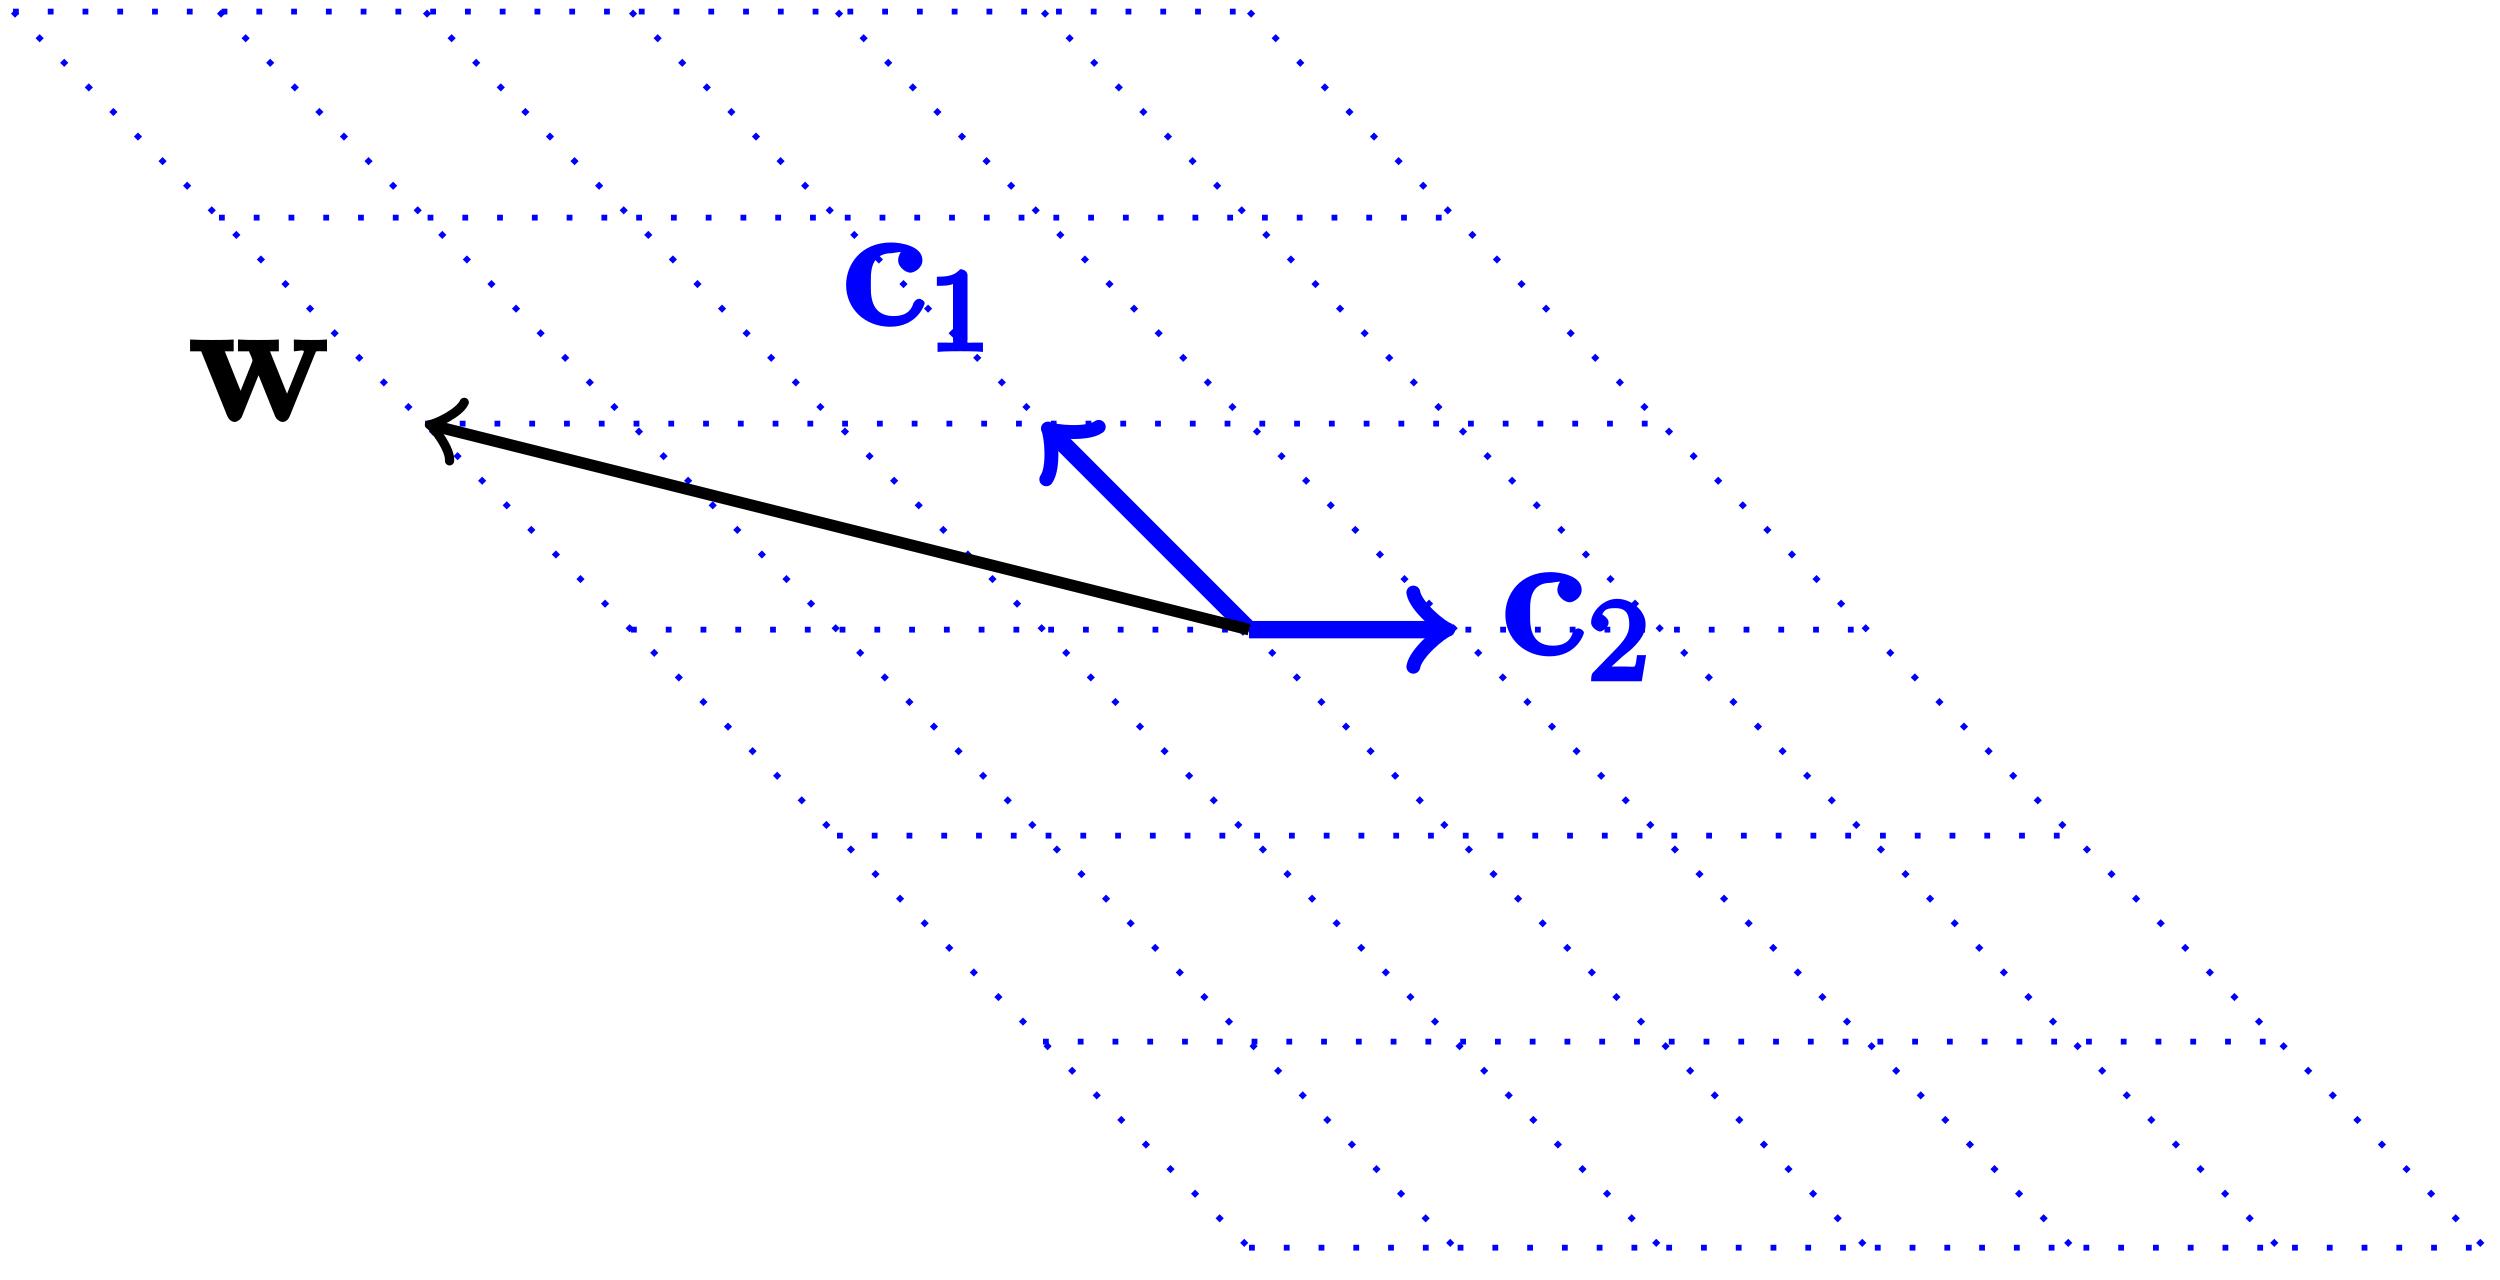
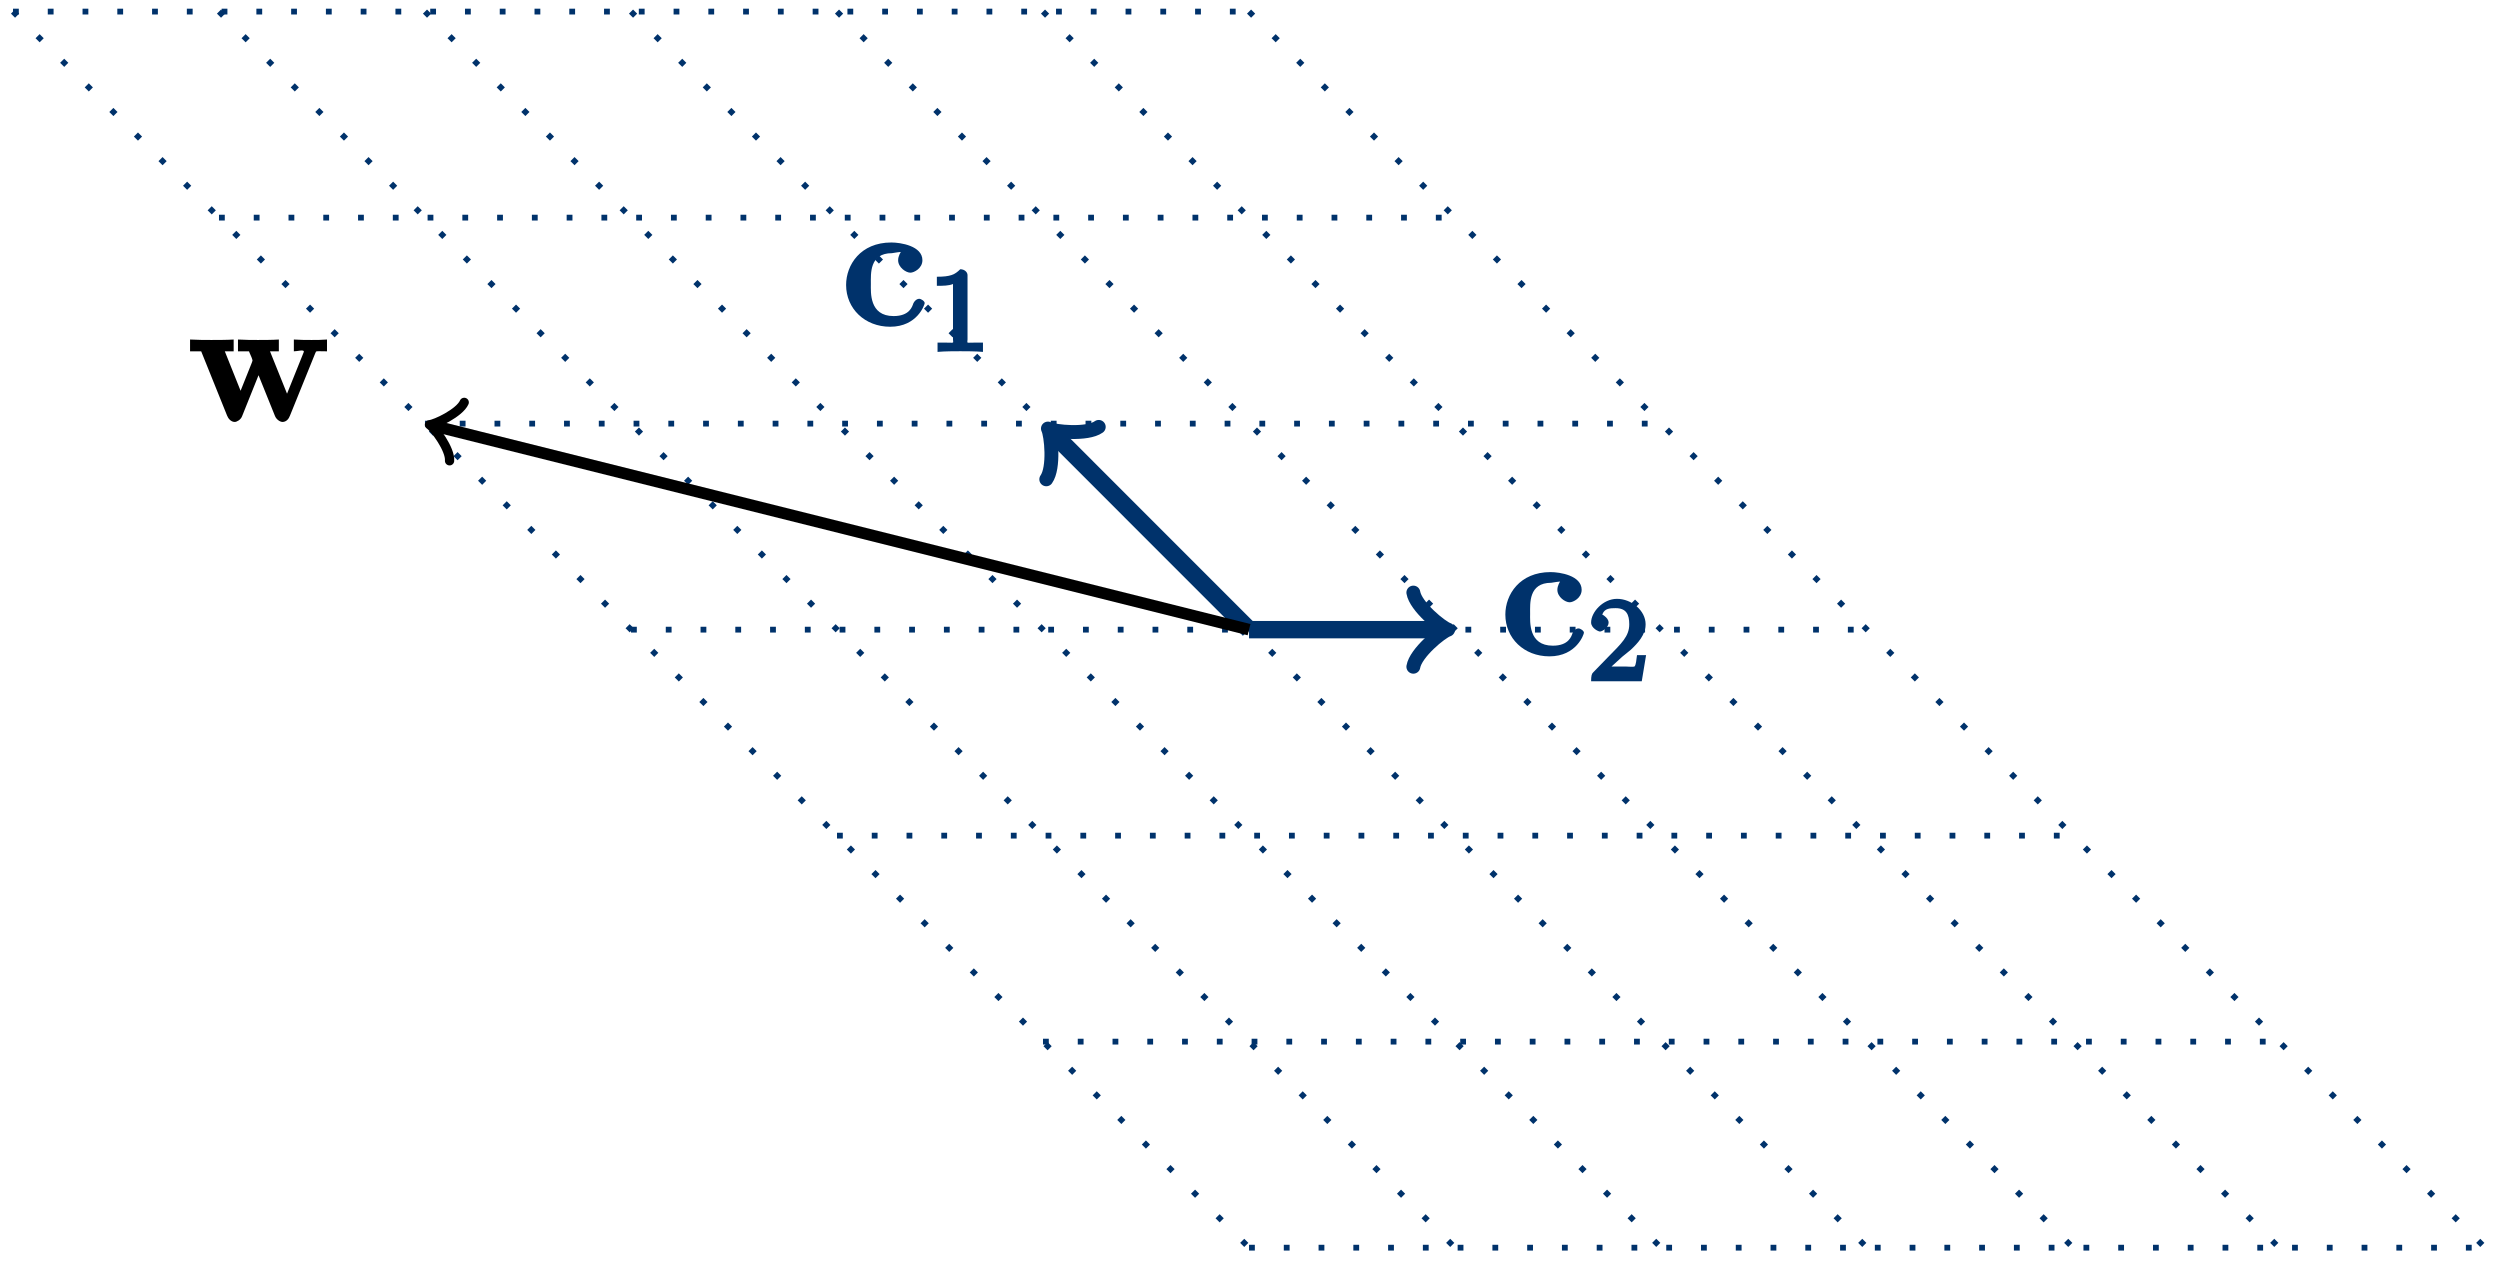
<svg xmlns="http://www.w3.org/2000/svg" xmlns:xlink="http://www.w3.org/1999/xlink" width="172pt" height="88pt" viewBox="0 0 172 88" version="1.1">
  <defs>
    <g>
      <symbol overflow="visible" id="glyph0-0">
        <path style="stroke:none;" d="" />
      </symbol>
      <symbol overflow="visible" id="glyph0-1">
        <path style="stroke:none;" d="M 5.719 -1.547 C 5.719 -1.688 5.469 -1.844 5.344 -1.844 C 5.156 -1.844 5 -1.672 4.938 -1.531 C 4.859 -1.297 4.672 -0.656 3.578 -0.656 C 1.891 -0.656 2.016 -2.312 2.016 -2.859 C 2.016 -3.562 1.906 -4.984 3.469 -4.984 C 3.547 -4.984 4.109 -5.109 4.109 -5.047 C 4.109 -5.031 4.141 -5.125 4.109 -5.109 C 4.078 -5.078 3.891 -4.797 3.891 -4.5 C 3.891 -4 4.438 -3.641 4.734 -3.641 C 4.984 -3.641 5.562 -3.938 5.562 -4.5 C 5.562 -5.484 4.062 -5.719 3.422 -5.719 C 1.297 -5.719 0.312 -4.172 0.312 -2.797 C 0.312 -1.172 1.594 0.078 3.344 0.078 C 5.219 0.078 5.719 -1.453 5.719 -1.547 Z M 5.719 -1.547 " />
      </symbol>
      <symbol overflow="visible" id="glyph0-2">
        <path style="stroke:none;" d="M 8.734 -4.656 C 8.828 -4.859 8.719 -4.797 9.547 -4.797 L 9.547 -5.609 C 9.078 -5.578 8.922 -5.578 8.484 -5.578 C 8 -5.578 7.844 -5.578 7.266 -5.609 L 7.266 -4.797 C 7.516 -4.797 7.953 -4.938 7.953 -4.781 C 7.953 -4.766 7.953 -4.75 7.906 -4.641 L 6.656 -1.531 L 6.938 -1.531 L 5.625 -4.797 L 6.234 -4.797 L 6.234 -5.609 C 5.828 -5.578 5.109 -5.578 4.797 -5.578 C 4.188 -5.578 4.156 -5.578 3.422 -5.609 L 3.422 -4.797 L 4.188 -4.797 C 4.156 -4.844 4.219 -4.688 4.359 -4.375 C 4.344 -4.406 4.422 -4.219 4.422 -4.156 C 4.422 -4.141 4.391 -4.047 4.375 -4.016 L 3.469 -1.75 L 3.734 -1.75 L 2.516 -4.797 L 3.125 -4.797 L 3.125 -5.609 C 2.719 -5.578 1.906 -5.578 1.594 -5.578 C 1.203 -5.578 0.641 -5.578 0.125 -5.609 L 0.125 -4.797 L 0.891 -4.797 L 2.672 -0.375 C 2.75 -0.172 2.938 0.062 3.203 0.062 C 3.328 0.062 3.609 -0.078 3.703 -0.328 L 4.969 -3.484 L 4.703 -3.484 L 5.969 -0.344 C 6.078 -0.078 6.344 0.062 6.484 0.062 C 6.75 0.062 6.922 -0.156 7 -0.375 Z M 8.734 -4.656 " />
      </symbol>
      <symbol overflow="visible" id="glyph1-0">
        <path style="stroke:none;" d="" />
      </symbol>
      <symbol overflow="visible" id="glyph1-1">
        <path style="stroke:none;" d="M 2.375 -1.688 C 2.5 -1.797 2.844 -2.062 2.969 -2.172 C 3.453 -2.625 3.984 -3.203 3.984 -3.922 C 3.984 -4.875 3 -5.672 2.016 -5.672 C 1.047 -5.672 0.234 -4.75 0.234 -4.047 C 0.234 -3.656 0.734 -3.422 0.844 -3.422 C 1.016 -3.422 1.438 -3.719 1.438 -4.031 C 1.438 -4.438 0.859 -4.625 1.016 -4.625 C 1.172 -5.016 1.531 -5.031 1.922 -5.031 C 2.656 -5.031 2.859 -4.594 2.859 -3.922 C 2.859 -3.094 2.328 -2.609 1.391 -1.656 L 0.375 -0.609 C 0.281 -0.531 0.234 -0.375 0.234 0 L 3.719 0 L 4.016 -1.797 L 3.391 -1.797 C 3.344 -1.453 3.328 -1.172 3.234 -1.031 C 3.188 -0.969 2.719 -1.016 2.594 -1.016 L 1.172 -1.016 L 1.297 -0.703 Z M 2.375 -1.688 " />
      </symbol>
      <symbol overflow="visible" id="glyph1-2">
        <path style="stroke:none;" d="M 2.688 -5.266 C 2.688 -5.469 2.484 -5.672 2.188 -5.672 C 1.812 -5.297 1.516 -5.156 0.578 -5.156 L 0.578 -4.531 C 0.984 -4.531 1.406 -4.531 1.688 -4.656 L 1.688 -0.844 C 1.688 -0.547 1.844 -0.625 1.094 -0.625 L 0.625 -0.625 L 0.625 0.016 C 1.141 -0.031 1.828 -0.031 2.188 -0.031 C 2.547 -0.031 3.234 -0.031 3.75 0.016 L 3.75 -0.625 L 3.281 -0.625 C 2.531 -0.625 2.688 -0.547 2.688 -0.844 Z M 2.688 -5.266 " />
      </symbol>
    </g>
  </defs>
  <g id="surface1">
-     <path style="fill:none;stroke-width:0.399;stroke-linecap:butt;stroke-linejoin:miter;stroke:rgb(0%,0%,100%);stroke-opacity:1;stroke-dasharray:0.399,1.993;stroke-miterlimit:10;" d="M -85.038 42.522 L 0.001 -42.521 " transform="matrix(1,0,0,-1,85.933,43.319)" />
-     <path style="fill:none;stroke-width:0.399;stroke-linecap:butt;stroke-linejoin:miter;stroke:rgb(0%,0%,100%);stroke-opacity:1;stroke-dasharray:0.399,1.993;stroke-miterlimit:10;" d="M -70.867 42.522 L 14.172 -42.521 " transform="matrix(1,0,0,-1,85.933,43.319)" />
-     <path style="fill:none;stroke-width:0.399;stroke-linecap:butt;stroke-linejoin:miter;stroke:rgb(0%,0%,100%);stroke-opacity:1;stroke-dasharray:0.399,1.993;stroke-miterlimit:10;" d="M -56.695 42.522 L 28.348 -42.521 " transform="matrix(1,0,0,-1,85.933,43.319)" />
-     <path style="fill:none;stroke-width:0.399;stroke-linecap:butt;stroke-linejoin:miter;stroke:rgb(0%,0%,100%);stroke-opacity:1;stroke-dasharray:0.399,1.993;stroke-miterlimit:10;" d="M -42.519 42.522 L 42.52 -42.521 " transform="matrix(1,0,0,-1,85.933,43.319)" />
-     <path style="fill:none;stroke-width:0.399;stroke-linecap:butt;stroke-linejoin:miter;stroke:rgb(0%,0%,100%);stroke-opacity:1;stroke-dasharray:0.399,1.993;stroke-miterlimit:10;" d="M -28.347 42.522 L 56.692 -42.521 " transform="matrix(1,0,0,-1,85.933,43.319)" />
-     <path style="fill:none;stroke-width:0.399;stroke-linecap:butt;stroke-linejoin:miter;stroke:rgb(0%,0%,100%);stroke-opacity:1;stroke-dasharray:0.399,1.993;stroke-miterlimit:10;" d="M -14.175 42.522 L 70.868 -42.521 " transform="matrix(1,0,0,-1,85.933,43.319)" />
-     <path style="fill:none;stroke-width:0.399;stroke-linecap:butt;stroke-linejoin:miter;stroke:rgb(0%,0%,100%);stroke-opacity:1;stroke-dasharray:0.399,1.993;stroke-miterlimit:10;" d="M 0.001 42.522 L 85.04 -42.521 " transform="matrix(1,0,0,-1,85.933,43.319)" />
-     <path style="fill:none;stroke-width:0.399;stroke-linecap:butt;stroke-linejoin:miter;stroke:rgb(0%,0%,100%);stroke-opacity:1;stroke-dasharray:0.399,1.993;stroke-miterlimit:10;" d="M -85.038 42.522 L 0.001 42.522 " transform="matrix(1,0,0,-1,85.933,43.319)" />
-     <path style="fill:none;stroke-width:0.399;stroke-linecap:butt;stroke-linejoin:miter;stroke:rgb(0%,0%,100%);stroke-opacity:1;stroke-dasharray:0.399,1.993;stroke-miterlimit:10;" d="M -70.867 28.346 L 14.172 28.346 " transform="matrix(1,0,0,-1,85.933,43.319)" />
-     <path style="fill:none;stroke-width:0.399;stroke-linecap:butt;stroke-linejoin:miter;stroke:rgb(0%,0%,100%);stroke-opacity:1;stroke-dasharray:0.399,1.993;stroke-miterlimit:10;" d="M -56.695 14.174 L 28.348 14.174 " transform="matrix(1,0,0,-1,85.933,43.319)" />
-     <path style="fill:none;stroke-width:0.399;stroke-linecap:butt;stroke-linejoin:miter;stroke:rgb(0%,0%,100%);stroke-opacity:1;stroke-dasharray:0.399,1.993;stroke-miterlimit:10;" d="M -42.519 -0.001 L 42.52 -0.001 " transform="matrix(1,0,0,-1,85.933,43.319)" />
-     <path style="fill:none;stroke-width:0.399;stroke-linecap:butt;stroke-linejoin:miter;stroke:rgb(0%,0%,100%);stroke-opacity:1;stroke-dasharray:0.399,1.993;stroke-miterlimit:10;" d="M -28.347 -14.173 L 56.692 -14.173 " transform="matrix(1,0,0,-1,85.933,43.319)" />
-     <path style="fill:none;stroke-width:0.399;stroke-linecap:butt;stroke-linejoin:miter;stroke:rgb(0%,0%,100%);stroke-opacity:1;stroke-dasharray:0.399,1.993;stroke-miterlimit:10;" d="M -14.175 -28.345 L 70.868 -28.345 " transform="matrix(1,0,0,-1,85.933,43.319)" />
-     <path style="fill:none;stroke-width:0.399;stroke-linecap:butt;stroke-linejoin:miter;stroke:rgb(0%,0%,100%);stroke-opacity:1;stroke-dasharray:0.399,1.993;stroke-miterlimit:10;" d="M 0.001 -42.521 L 85.04 -42.521 " transform="matrix(1,0,0,-1,85.933,43.319)" />
-     <path style="fill:none;stroke-width:1.196;stroke-linecap:butt;stroke-linejoin:miter;stroke:rgb(0%,0%,100%);stroke-opacity:1;stroke-miterlimit:10;" d="M 0.001 -0.001 L 13.215 -0.001 " transform="matrix(1,0,0,-1,85.933,43.319)" />
-     <path style="fill:none;stroke-width:0.956;stroke-linecap:round;stroke-linejoin:round;stroke:rgb(0%,0%,100%);stroke-opacity:1;stroke-miterlimit:10;" d="M -1.912 2.549 C -1.752 1.592 -0.002 0.159 0.479 -0.001 C -0.002 -0.158 -1.752 -1.595 -1.912 -2.552 " transform="matrix(1,0,0,-1,99.14998,43.319)" />
-     <g style="fill:rgb(0%,0%,100%);fill-opacity:1;">
+     <path style="fill:none;stroke-width:0.399;stroke-linecap:butt;stroke-linejoin:miter;stroke:rgb(0%,19.6%,42%);stroke-opacity:1;stroke-dasharray:0.399,1.993;stroke-miterlimit:10;" d="M -85.038 42.522 L 0.001 -42.521 " transform="matrix(1,0,0,-1,85.933,43.319)" />
+     <path style="fill:none;stroke-width:0.399;stroke-linecap:butt;stroke-linejoin:miter;stroke:rgb(0%,19.6%,42%);stroke-opacity:1;stroke-dasharray:0.399,1.993;stroke-miterlimit:10;" d="M -70.867 42.522 L 14.172 -42.521 " transform="matrix(1,0,0,-1,85.933,43.319)" />
+     <path style="fill:none;stroke-width:0.399;stroke-linecap:butt;stroke-linejoin:miter;stroke:rgb(0%,19.6%,42%);stroke-opacity:1;stroke-dasharray:0.399,1.993;stroke-miterlimit:10;" d="M -56.695 42.522 L 28.348 -42.521 " transform="matrix(1,0,0,-1,85.933,43.319)" />
+     <path style="fill:none;stroke-width:0.399;stroke-linecap:butt;stroke-linejoin:miter;stroke:rgb(0%,19.6%,42%);stroke-opacity:1;stroke-dasharray:0.399,1.993;stroke-miterlimit:10;" d="M -42.519 42.522 L 42.52 -42.521 " transform="matrix(1,0,0,-1,85.933,43.319)" />
+     <path style="fill:none;stroke-width:0.399;stroke-linecap:butt;stroke-linejoin:miter;stroke:rgb(0%,19.6%,42%);stroke-opacity:1;stroke-dasharray:0.399,1.993;stroke-miterlimit:10;" d="M -28.347 42.522 L 56.692 -42.521 " transform="matrix(1,0,0,-1,85.933,43.319)" />
+     <path style="fill:none;stroke-width:0.399;stroke-linecap:butt;stroke-linejoin:miter;stroke:rgb(0%,19.6%,42%);stroke-opacity:1;stroke-dasharray:0.399,1.993;stroke-miterlimit:10;" d="M -14.175 42.522 L 70.868 -42.521 " transform="matrix(1,0,0,-1,85.933,43.319)" />
+     <path style="fill:none;stroke-width:0.399;stroke-linecap:butt;stroke-linejoin:miter;stroke:rgb(0%,19.6%,42%);stroke-opacity:1;stroke-dasharray:0.399,1.993;stroke-miterlimit:10;" d="M 0.001 42.522 L 85.04 -42.521 " transform="matrix(1,0,0,-1,85.933,43.319)" />
+     <path style="fill:none;stroke-width:0.399;stroke-linecap:butt;stroke-linejoin:miter;stroke:rgb(0%,19.6%,42%);stroke-opacity:1;stroke-dasharray:0.399,1.993;stroke-miterlimit:10;" d="M -85.038 42.522 L 0.001 42.522 " transform="matrix(1,0,0,-1,85.933,43.319)" />
+     <path style="fill:none;stroke-width:0.399;stroke-linecap:butt;stroke-linejoin:miter;stroke:rgb(0%,19.6%,42%);stroke-opacity:1;stroke-dasharray:0.399,1.993;stroke-miterlimit:10;" d="M -70.867 28.346 L 14.172 28.346 " transform="matrix(1,0,0,-1,85.933,43.319)" />
+     <path style="fill:none;stroke-width:0.399;stroke-linecap:butt;stroke-linejoin:miter;stroke:rgb(0%,19.6%,42%);stroke-opacity:1;stroke-dasharray:0.399,1.993;stroke-miterlimit:10;" d="M -56.695 14.174 L 28.348 14.174 " transform="matrix(1,0,0,-1,85.933,43.319)" />
+     <path style="fill:none;stroke-width:0.399;stroke-linecap:butt;stroke-linejoin:miter;stroke:rgb(0%,19.6%,42%);stroke-opacity:1;stroke-dasharray:0.399,1.993;stroke-miterlimit:10;" d="M -42.519 -0.001 L 42.52 -0.001 " transform="matrix(1,0,0,-1,85.933,43.319)" />
+     <path style="fill:none;stroke-width:0.399;stroke-linecap:butt;stroke-linejoin:miter;stroke:rgb(0%,19.6%,42%);stroke-opacity:1;stroke-dasharray:0.399,1.993;stroke-miterlimit:10;" d="M -28.347 -14.173 L 56.692 -14.173 " transform="matrix(1,0,0,-1,85.933,43.319)" />
+     <path style="fill:none;stroke-width:0.399;stroke-linecap:butt;stroke-linejoin:miter;stroke:rgb(0%,19.6%,42%);stroke-opacity:1;stroke-dasharray:0.399,1.993;stroke-miterlimit:10;" d="M -14.175 -28.345 L 70.868 -28.345 " transform="matrix(1,0,0,-1,85.933,43.319)" />
+     <path style="fill:none;stroke-width:0.399;stroke-linecap:butt;stroke-linejoin:miter;stroke:rgb(0%,19.6%,42%);stroke-opacity:1;stroke-dasharray:0.399,1.993;stroke-miterlimit:10;" d="M 0.001 -42.521 L 85.04 -42.521 " transform="matrix(1,0,0,-1,85.933,43.319)" />
+     <path style="fill:none;stroke-width:1.196;stroke-linecap:butt;stroke-linejoin:miter;stroke:rgb(0%,19.6%,42%);stroke-opacity:1;stroke-miterlimit:10;" d="M 0.001 -0.001 L 13.215 -0.001 " transform="matrix(1,0,0,-1,85.933,43.319)" />
+     <path style="fill:none;stroke-width:0.956;stroke-linecap:round;stroke-linejoin:round;stroke:rgb(0%,19.6%,42%);stroke-opacity:1;stroke-miterlimit:10;" d="M -1.912 2.549 C -1.752 1.592 -0.002 0.159 0.479 -0.001 C -0.002 -0.158 -1.752 -1.595 -1.912 -2.552 " transform="matrix(1,0,0,-1,99.14998,43.319)" />
+     <g style="fill:rgb(0%,19.608%,41.962%);fill-opacity:1;">
      <use xlink:href="#glyph0-1" x="103.256" y="45.079" />
    </g>
-     <g style="fill:rgb(0%,0%,100%);fill-opacity:1;">
+     <g style="fill:rgb(0%,19.608%,41.962%);fill-opacity:1;">
      <use xlink:href="#glyph1-1" x="109.234" y="46.872" />
    </g>
-     <path style="fill:none;stroke-width:1.196;stroke-linecap:butt;stroke-linejoin:miter;stroke:rgb(0%,0%,100%);stroke-opacity:1;stroke-miterlimit:10;" d="M 0.001 -0.001 L -13.495 13.499 " transform="matrix(1,0,0,-1,85.933,43.319)" />
-     <path style="fill:none;stroke-width:0.956;stroke-linecap:round;stroke-linejoin:round;stroke:rgb(0%,0%,100%);stroke-opacity:1;stroke-miterlimit:10;" d="M -1.911 2.55 C -1.751 1.594 0 0.158 0.478 0.001 C -0 -0.157 -1.754 -1.596 -1.914 -2.552 " transform="matrix(-0.70712,-0.7071,-0.7071,0.70712,72.43591,29.8219)" />
-     <g style="fill:rgb(0%,0%,100%);fill-opacity:1;">
+     <path style="fill:none;stroke-width:1.196;stroke-linecap:butt;stroke-linejoin:miter;stroke:rgb(0%,19.6%,42%);stroke-opacity:1;stroke-miterlimit:10;" d="M 0.001 -0.001 L -13.495 13.499 " transform="matrix(1,0,0,-1,85.933,43.319)" />
+     <path style="fill:none;stroke-width:0.956;stroke-linecap:round;stroke-linejoin:round;stroke:rgb(0%,19.6%,42%);stroke-opacity:1;stroke-miterlimit:10;" d="M -1.911 2.55 C -1.751 1.594 0 0.158 0.478 0.001 C -0 -0.157 -1.754 -1.596 -1.914 -2.552 " transform="matrix(-0.70712,-0.7071,-0.7071,0.70712,72.43591,29.8219)" />
+     <g style="fill:rgb(0%,19.608%,41.962%);fill-opacity:1;">
      <use xlink:href="#glyph0-1" x="57.9" y="22.402" />
    </g>
-     <g style="fill:rgb(0%,0%,100%);fill-opacity:1;">
+     <g style="fill:rgb(0%,19.608%,41.962%);fill-opacity:1;">
      <use xlink:href="#glyph1-2" x="63.878" y="24.195" />
    </g>
    <path style="fill:none;stroke-width:0.797;stroke-linecap:butt;stroke-linejoin:miter;stroke:rgb(0%,0%,0%);stroke-opacity:1;stroke-miterlimit:10;" d="M 0.001 -0.001 L -56.007 14.003 " transform="matrix(1,0,0,-1,85.933,43.319)" />
    <path style="fill:none;stroke-width:0.638;stroke-linecap:round;stroke-linejoin:round;stroke:rgb(0%,0%,0%);stroke-opacity:1;stroke-miterlimit:10;" d="M -1.553 2.071 C -1.423 1.294 0 0.128 0.39 0 C 0 -0.13 -1.424 -1.295 -1.556 -2.073 " transform="matrix(-0.97014,-0.24251,-0.24251,0.97014,29.92563,29.31715)" />
    <g style="fill:rgb(0%,0%,0%);fill-opacity:1;">
      <use xlink:href="#glyph0-2" x="12.951" y="28.968" />
    </g>
  </g>
</svg>
